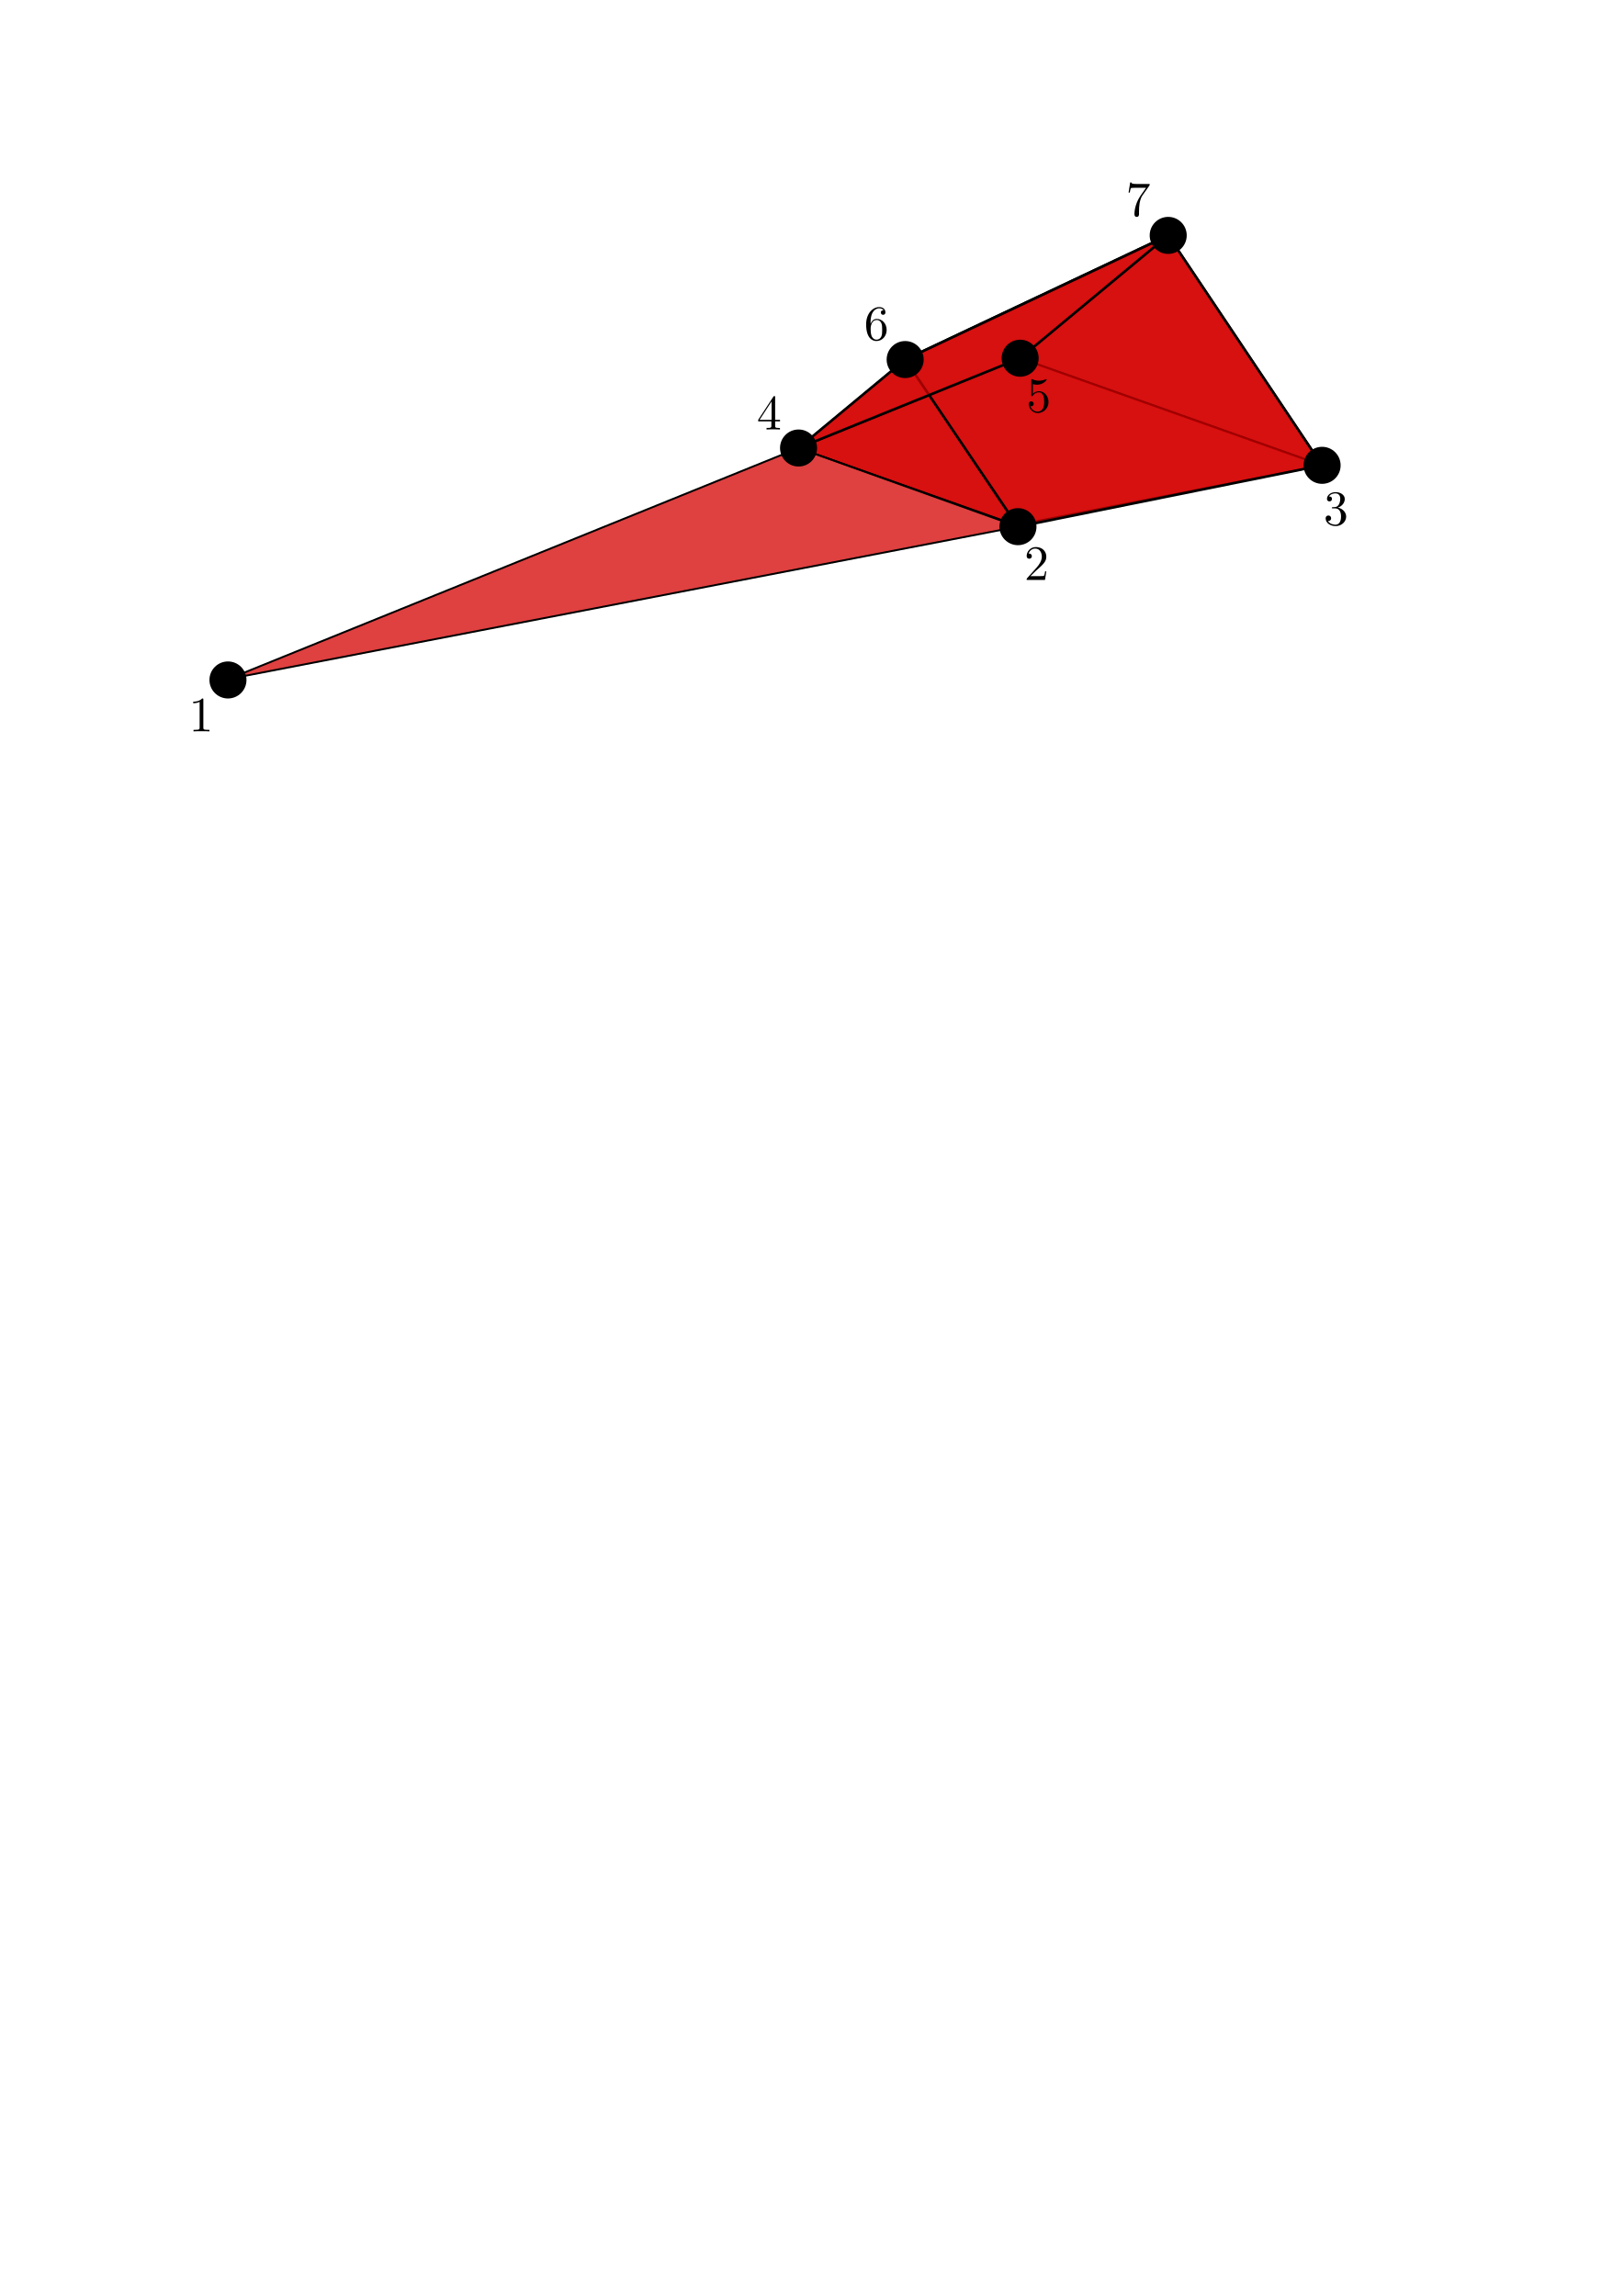
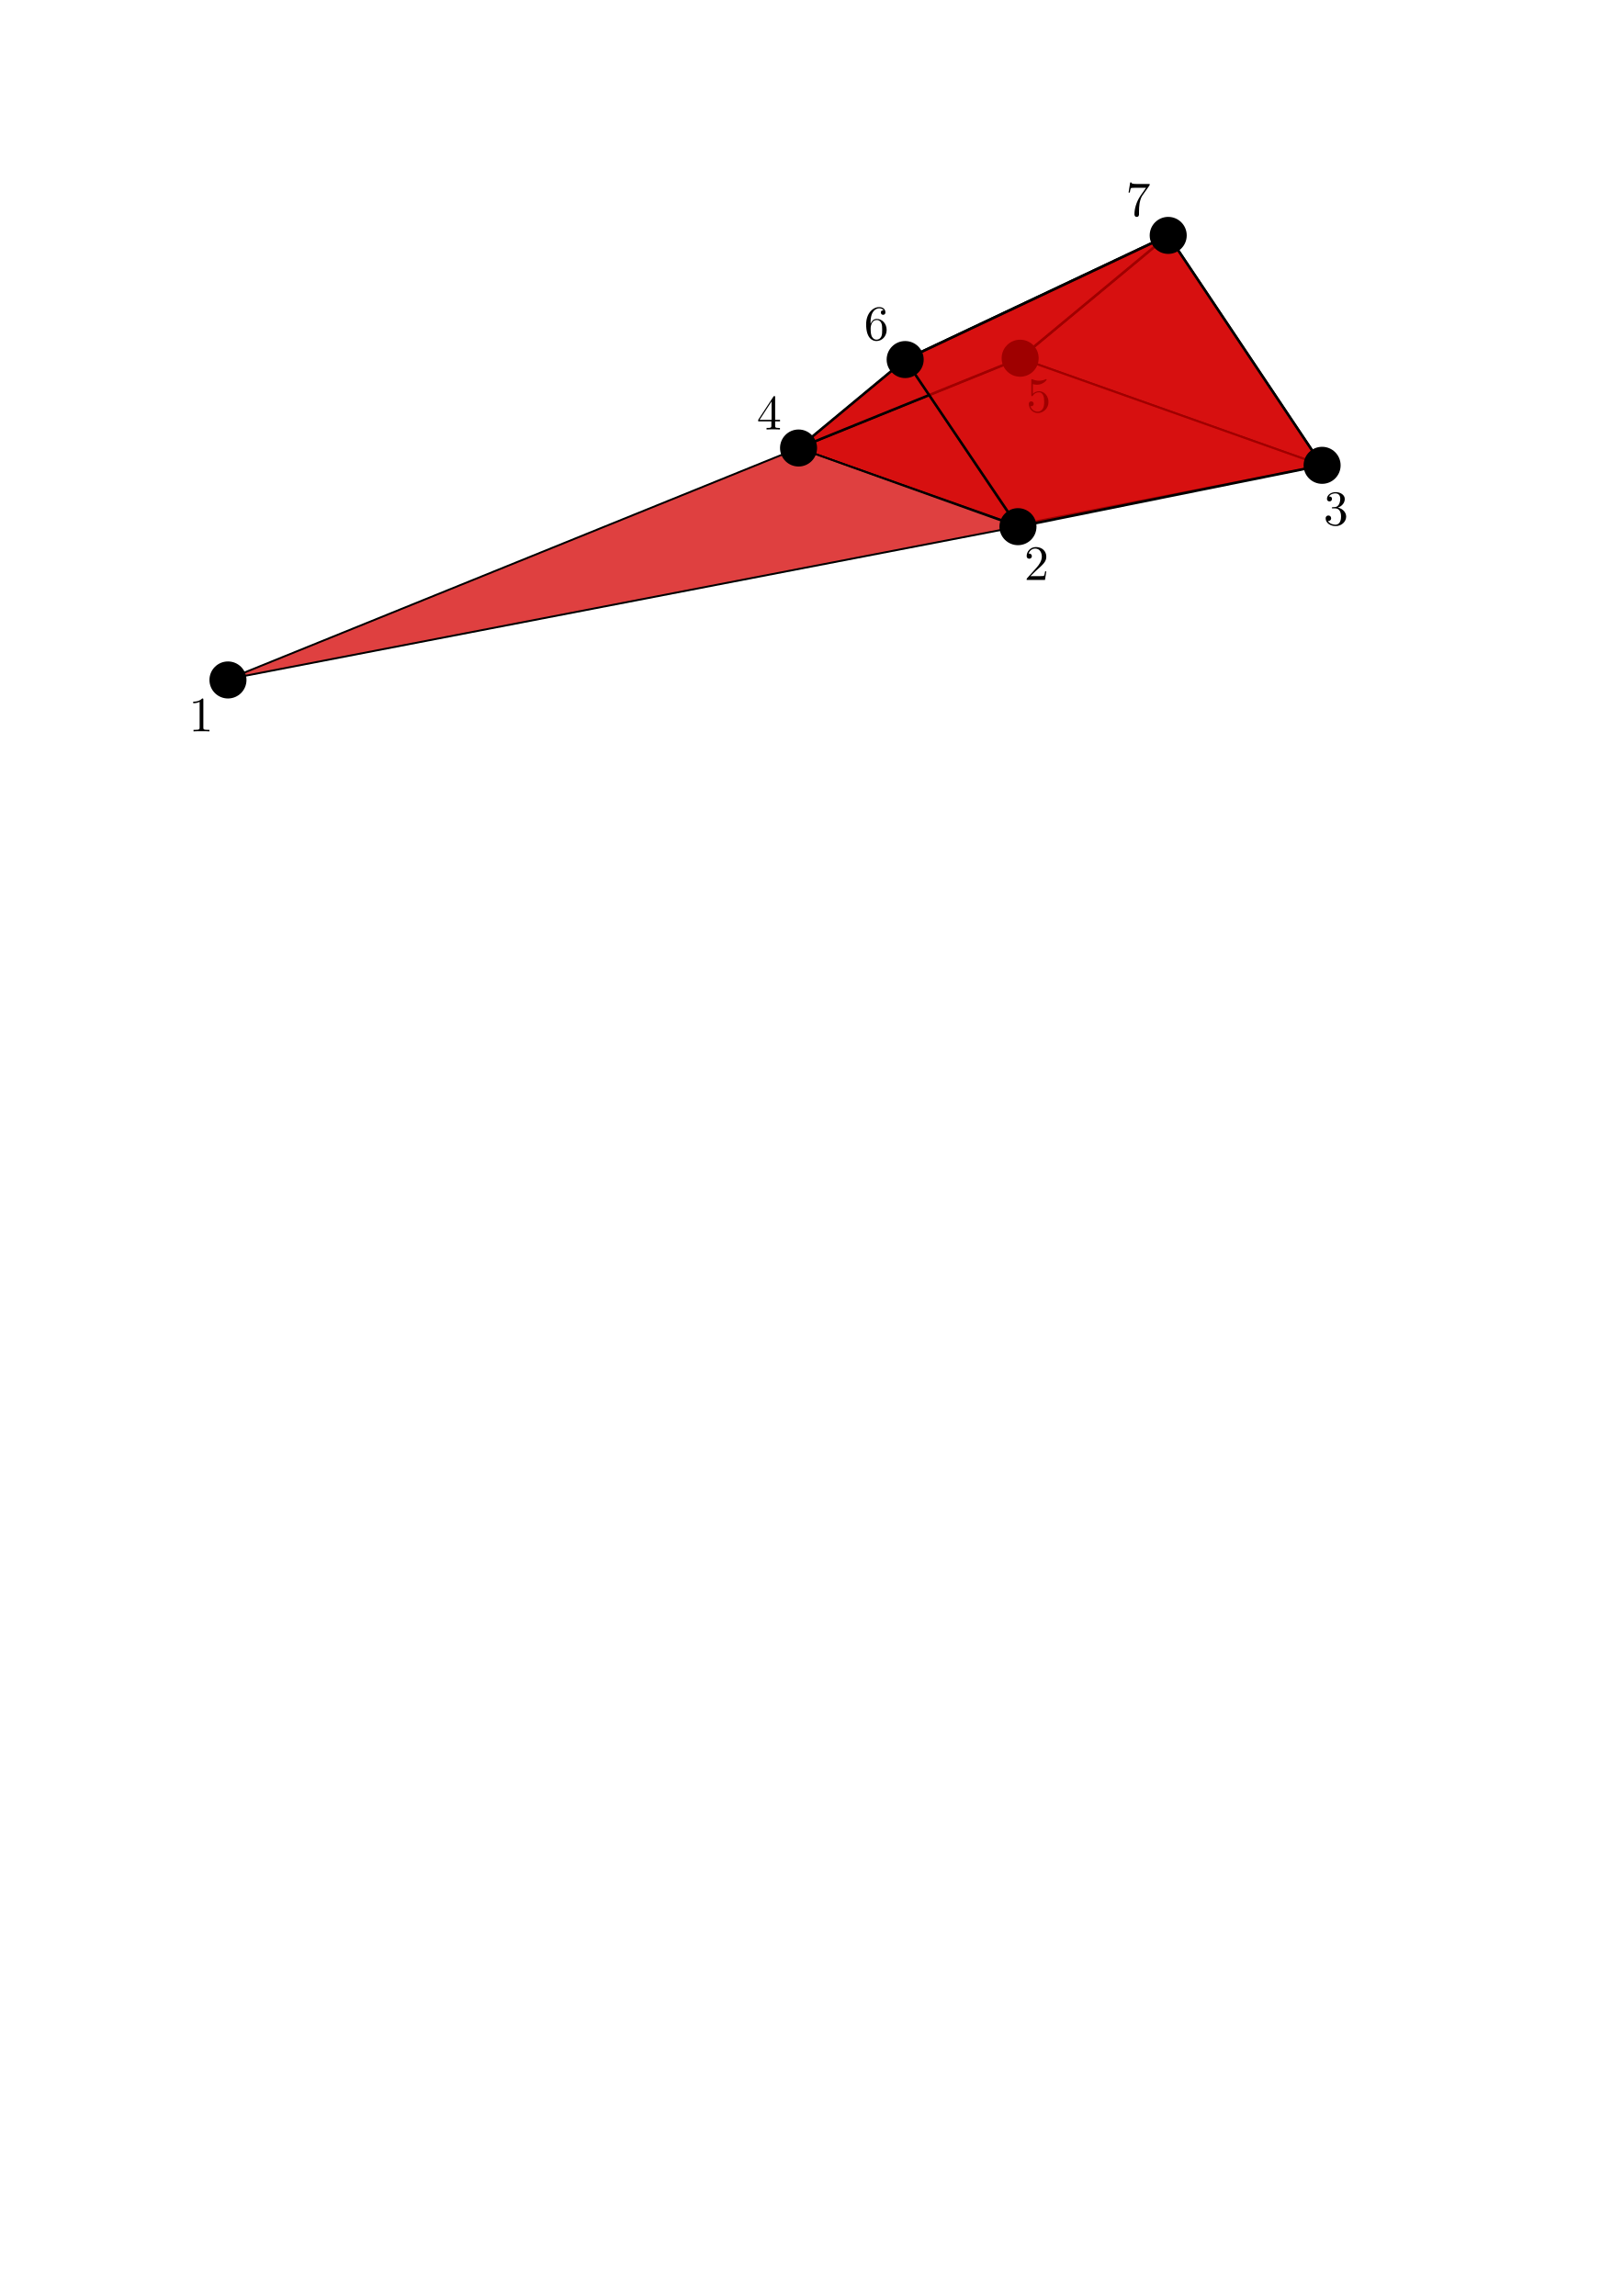
<svg xmlns="http://www.w3.org/2000/svg" width="210mm" height="297mm" viewBox="0 0 210 297" version="1.1" id="svg5">
  <defs id="defs2" />
  <g id="layer1">
    <path style="fill:#d40000;fill-opacity:0.749;stroke:#000000;stroke-width:0.283;stroke-opacity:1" d="m 151.089,30.45 19.903,29.742 -39.053,-13.854 z" id="path790" />
    <path style="fill:#d40000;fill-opacity:0.749;stroke:#000000;stroke-width:0.204;stroke-opacity:1" d="m 117.069,46.511 14.333,21.418 -28.124,-9.977 z" id="path790-3" />
    <path style="fill:#d40000;fill-opacity:0.749;stroke:#000000;stroke-width:0.243;stroke-opacity:1" d="m 170.993,60.192 -39.59,7.737 -28.124,-9.977 28.661,-11.615 z" id="path1255" />
    <path style="fill:#d40000;fill-opacity:0.749;stroke:#000000;stroke-width:0.243;stroke-opacity:1" d="M 131.658,68.127 29.53,87.838 103.279,57.952 131.658,68.127" id="path1330" />
-     <path style="fill:#d40000;fill-opacity:0.749;stroke:#000000;stroke-width:0.331;stroke-opacity:1" d="m 117.069,46.511 34.02,-16.061 19.903,29.742 -39.335,7.936 z" id="path1332" />
    <path style="fill:#d40000;fill-opacity:0.749;stroke:#000000;stroke-width:0.331;stroke-opacity:1" d="M 103.279,57.952 117.069,46.511 151.089,30.45 131.94,46.337 103.279,57.952" id="path1334" />
    <circle style="fill:#000000;fill-opacity:1;stroke:none;stroke-width:0.21;stroke-opacity:1" id="path1388" cx="29.484" cy="87.957" r="2.395" />
-     <circle style="fill:#000000;fill-opacity:1;stroke:none;stroke-width:0.21;stroke-opacity:1" id="path1388-7" cx="117.069" cy="46.511" r="2.395" />
    <circle style="fill:#000000;fill-opacity:1;stroke:none;stroke-width:0.21;stroke-opacity:1" id="path1388-5" cx="103.279" cy="57.952" r="2.395" />
-     <circle style="fill:#000000;fill-opacity:1;stroke:none;stroke-width:0.21;stroke-opacity:1" id="path1388-3" cx="131.658" cy="68.127" r="2.395" />
-     <circle style="fill:#000000;fill-opacity:1;stroke:none;stroke-width:0.21;stroke-opacity:1" id="path1388-56" cx="170.993" cy="60.192" r="2.395" />
    <circle style="fill:#000000;fill-opacity:1;stroke:none;stroke-width:0.21;stroke-opacity:1" id="path1388-2" cx="131.94" cy="46.337" r="2.395" />
-     <circle style="fill:#000000;fill-opacity:1;stroke:none;stroke-width:0.21;stroke-opacity:1" id="path1388-9" cx="151.089" cy="30.45" r="2.395" />
    <g fill="#000000" fill-opacity="1" id="g30" transform="matrix(0.640615,0,0,0.640615,-34.47144,42.09942)">
      <g id="use28" transform="translate(91.925,81.963)">
        <path d="m 2.938,-6.375 c 0,-0.25 0,-0.266 -0.234,-0.266 C 2.078,-6 1.203,-6 0.891,-6 v 0.312 c 0.203,0 0.781,0 1.297,-0.266 v 5.172 c 0,0.359 -0.031,0.469 -0.922,0.469 h -0.312 V 0 c 0.344,-0.031 1.203,-0.031 1.609,-0.031 0.391,0 1.266,0 1.609,0.031 v -0.312 h -0.312 c -0.906,0 -0.922,-0.109 -0.922,-0.469 z m 0,0" id="path60" />
      </g>
    </g>
    <g fill="#000000" fill-opacity="1" id="g34" transform="matrix(0.640615,0,0,0.640615,68.2562,22.50997)">
      <g id="use32" transform="translate(100.2238,81.963)">
        <path d="m 1.266,-0.766 1.062,-1.031 c 1.547,-1.375 2.141,-1.906 2.141,-2.906 0,-1.141 -0.891,-1.938 -2.109,-1.938 -1.125,0 -1.859,0.922 -1.859,1.812 0,0.547 0.5,0.547 0.531,0.547 0.172,0 0.516,-0.109 0.516,-0.531 0,-0.25 -0.188,-0.516 -0.531,-0.516 -0.078,0 -0.094,0 -0.125,0.016 0.219,-0.656 0.766,-1.016 1.344,-1.016 0.906,0 1.328,0.812 1.328,1.625 C 3.562,-3.906 3.078,-3.125 2.516,-2.5 l -1.906,2.125 C 0.5,-0.266 0.5,-0.234 0.5,0 H 4.203 L 4.469,-1.734 H 4.234 C 4.172,-1.438 4.109,-1 4,-0.844 3.938,-0.766 3.281,-0.766 3.062,-0.766 Z m 0,0" id="path64" />
      </g>
    </g>
    <g fill="#000000" fill-opacity="1" id="g38" transform="matrix(0.640615,0,0,0.640615,101.6534,15.40744)">
      <g id="use36" transform="translate(108.5327,81.963)">
        <path d="m 2.891,-3.516 c 0.812,-0.266 1.391,-0.953 1.391,-1.75 0,-0.812 -0.875,-1.375 -1.828,-1.375 -1,0 -1.766,0.594 -1.766,1.359 0,0.328 0.219,0.516 0.516,0.516 0.297,0 0.5,-0.219 0.5,-0.516 0,-0.484 -0.469,-0.484 -0.609,-0.484 0.297,-0.5 0.953,-0.625 1.312,-0.625 0.422,0 0.969,0.219 0.969,1.109 0,0.125 -0.031,0.703 -0.281,1.141 C 2.797,-3.656 2.453,-3.625 2.203,-3.625 2.125,-3.609 1.891,-3.594 1.812,-3.594 c -0.078,0.016 -0.141,0.031 -0.141,0.125 0,0.109 0.062,0.109 0.234,0.109 h 0.438 c 0.812,0 1.188,0.672 1.188,1.656 0,1.359 -0.688,1.641 -1.125,1.641 -0.438,0 -1.188,-0.172 -1.531,-0.75 0.344,0.047 0.656,-0.172 0.656,-0.547 0,-0.359 -0.266,-0.562 -0.547,-0.562 -0.25,0 -0.562,0.141 -0.562,0.578 0,0.906 0.922,1.562 2.016,1.562 1.219,0 2.125,-0.906 2.125,-1.922 0,-0.812 -0.641,-1.594 -1.672,-1.812 z m 0,0" id="path68" />
      </g>
    </g>
    <g fill="#000000" fill-opacity="1" id="g42" transform="matrix(0.640615,0,0,0.640615,23.0373,3.05039)">
      <g id="use40" transform="translate(116.8315,81.963)">
        <path d="m 2.938,-1.641 v 0.859 c 0,0.359 -0.031,0.469 -0.766,0.469 H 1.969 V 0 C 2.375,-0.031 2.891,-0.031 3.312,-0.031 c 0.422,0 0.938,0 1.359,0.031 v -0.312 h -0.219 c -0.734,0 -0.75,-0.109 -0.75,-0.469 V -1.641 H 4.688 v -0.312 H 3.703 v -4.531 c 0,-0.203 0,-0.266 -0.172,-0.266 -0.078,0 -0.109,0 -0.188,0.125 l -3.062,4.672 v 0.312 z m 0.047,-0.312 H 0.562 l 2.422,-3.719 z m 0,0" id="path72" />
      </g>
    </g>
    <g fill="#000000" fill-opacity="1" id="g46" transform="matrix(0.640615,0,0,0.640615,52.58237,0.7832137)">
      <g id="use44" transform="translate(125.1304,81.963)">
        <path d="m 4.469,-2 c 0,-1.188 -0.812,-2.188 -1.891,-2.188 -0.469,0 -0.906,0.156 -1.266,0.516 V -5.625 c 0.203,0.062 0.531,0.125 0.844,0.125 1.234,0 1.938,-0.906 1.938,-1.031 0,-0.062 -0.031,-0.109 -0.109,-0.109 0,0 -0.031,0 -0.078,0.031 C 3.703,-6.516 3.219,-6.312 2.547,-6.312 2.156,-6.312 1.688,-6.391 1.219,-6.594 1.141,-6.625 1.125,-6.625 1.109,-6.625 1,-6.625 1,-6.547 1,-6.391 V -3.438 c 0,0.172 0,0.25 0.141,0.25 0.078,0 0.094,-0.016 0.141,-0.078 C 1.391,-3.422 1.75,-3.969 2.562,-3.969 c 0.516,0 0.766,0.453 0.844,0.641 0.156,0.375 0.188,0.75 0.188,1.25 0,0.359 0,0.953 -0.25,1.375 C 3.109,-0.312 2.734,-0.062 2.281,-0.062 c -0.719,0 -1.297,-0.531 -1.469,-1.109 0.031,0 0.062,0.016 0.172,0.016 0.328,0 0.5,-0.25 0.5,-0.484 0,-0.25 -0.172,-0.5 -0.5,-0.5 C 0.844,-2.141 0.5,-2.062 0.5,-1.609 0.5,-0.75 1.188,0.219 2.297,0.219 3.453,0.219 4.469,-0.734 4.469,-2 Z m 0,0" id="path76" />
      </g>
    </g>
    <g fill="#000000" fill-opacity="1" id="g50" transform="matrix(0.640615,0,0,0.640615,26.26863,-8.530838)">
      <g id="use48" transform="translate(133.4392,81.963)">
        <path d="m 1.312,-3.266 v -0.25 c 0,-2.516 1.234,-2.875 1.75,-2.875 0.234,0 0.656,0.062 0.875,0.406 -0.156,0 -0.547,0 -0.547,0.438 0,0.312 0.234,0.469 0.453,0.469 0.156,0 0.469,-0.094 0.469,-0.484 0,-0.594 -0.438,-1.078 -1.266,-1.078 -1.281,0 -2.625,1.281 -2.625,3.484 0,2.672 1.156,3.375 2.078,3.375 1.109,0 2.062,-0.938 2.062,-2.25 0,-1.266 -0.891,-2.219 -2,-2.219 -0.672,0 -1.047,0.5 -1.25,0.984 z M 2.5,-0.062 c -0.625,0 -0.922,-0.594 -0.984,-0.75 -0.188,-0.469 -0.188,-1.266 -0.188,-1.438 0,-0.781 0.328,-1.781 1.219,-1.781 0.172,0 0.625,0 0.938,0.625 0.172,0.359 0.172,0.875 0.172,1.359 0,0.484 0,0.984 -0.172,1.344 C 3.188,-0.109 2.734,-0.062 2.5,-0.062 Z m 0,0" id="path80" />
      </g>
    </g>
    <g fill="#000000" fill-opacity="1" id="g54" transform="matrix(0.640615,0,0,0.640615,54.80193,-24.59162)">
      <g id="use52" transform="translate(141.738,81.963)">
        <path d="m 4.75,-6.078 c 0.078,-0.109 0.078,-0.125 0.078,-0.344 H 2.406 c -1.203,0 -1.234,-0.125 -1.266,-0.312 h -0.25 L 0.562,-4.688 h 0.25 c 0.031,-0.156 0.109,-0.781 0.25,-0.906 0.062,-0.062 0.844,-0.062 0.969,-0.062 h 2.062 C 3.984,-5.5 3.203,-4.406 2.984,-4.078 2.078,-2.734 1.75,-1.344 1.75,-0.328 c 0,0.094 0,0.547 0.469,0.547 0.453,0 0.453,-0.453 0.453,-0.547 V -0.844 c 0,-0.547 0.031,-1.094 0.109,-1.625 0.047,-0.234 0.172,-1.094 0.625,-1.703 z m 0,0" id="path84" />
      </g>
    </g>
  </g>
+   <g id="layer2">
+     <path style="fill:#d40000;fill-opacity:0.749;stroke:#000000;stroke-width:0.331;stroke-opacity:1" d="m 117.069,46.511 34.02,-16.061 19.903,29.742 -39.335,7.936 z" id="path1332" />
+     <circle style="fill:#000000;fill-opacity:1;stroke:none;stroke-width:0.21;stroke-opacity:1" id="path1388-3" cx="131.658" cy="68.127" r="2.395" />
+     <circle style="fill:#000000;fill-opacity:1;stroke:none;stroke-width:0.21;stroke-opacity:1" id="path1388-56" cx="170.993" cy="60.192" r="2.395" />
+     <circle style="fill:#000000;fill-opacity:1;stroke:none;stroke-width:0.21;stroke-opacity:1" id="path1388-9" cx="151.089" cy="30.45" r="2.395" />
+     <circle style="fill:#000000;fill-opacity:1;stroke:none;stroke-width:0.21;stroke-opacity:1" id="path1388-7" cx="117.069" cy="46.511" r="2.395" />
+   </g>
</svg>
